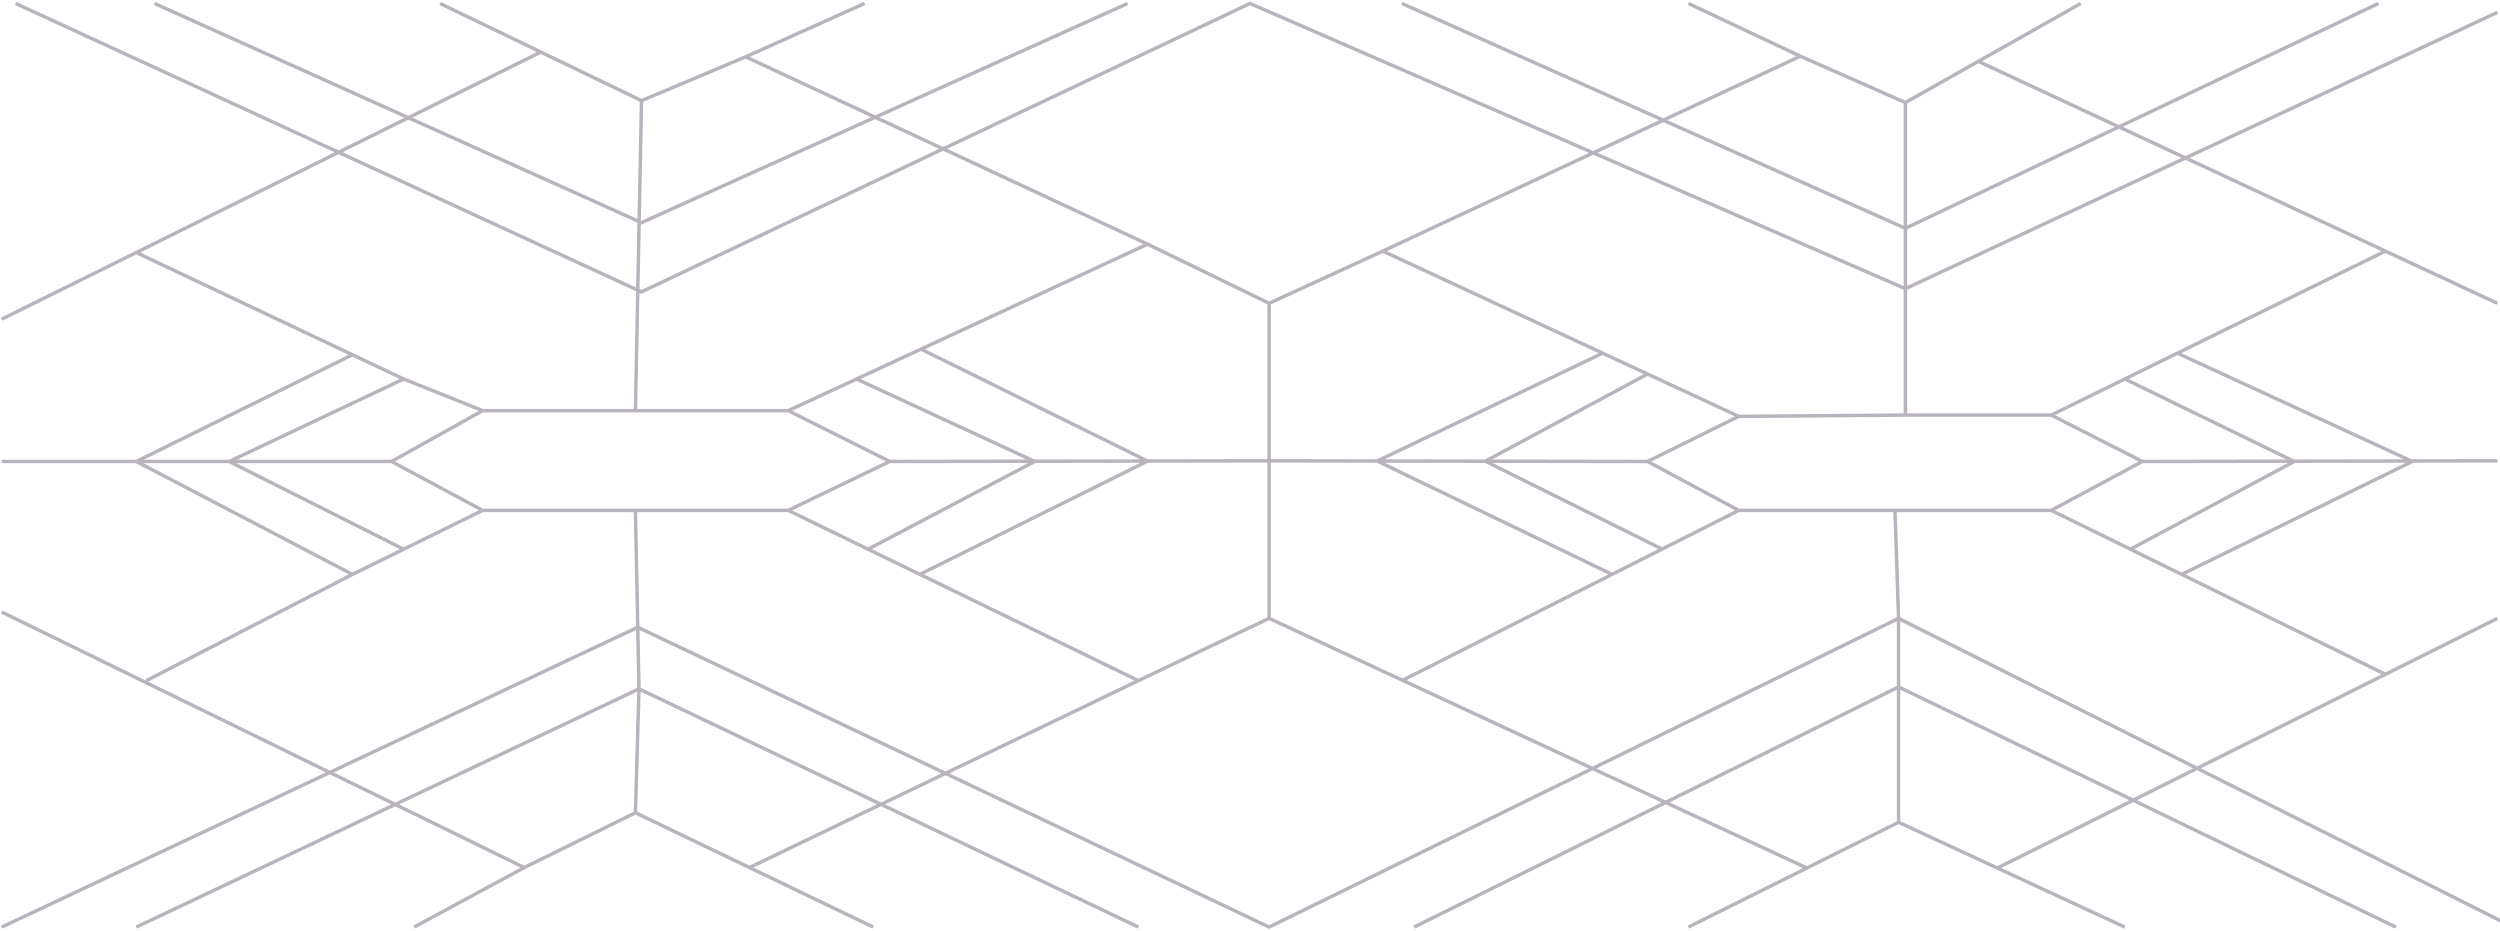
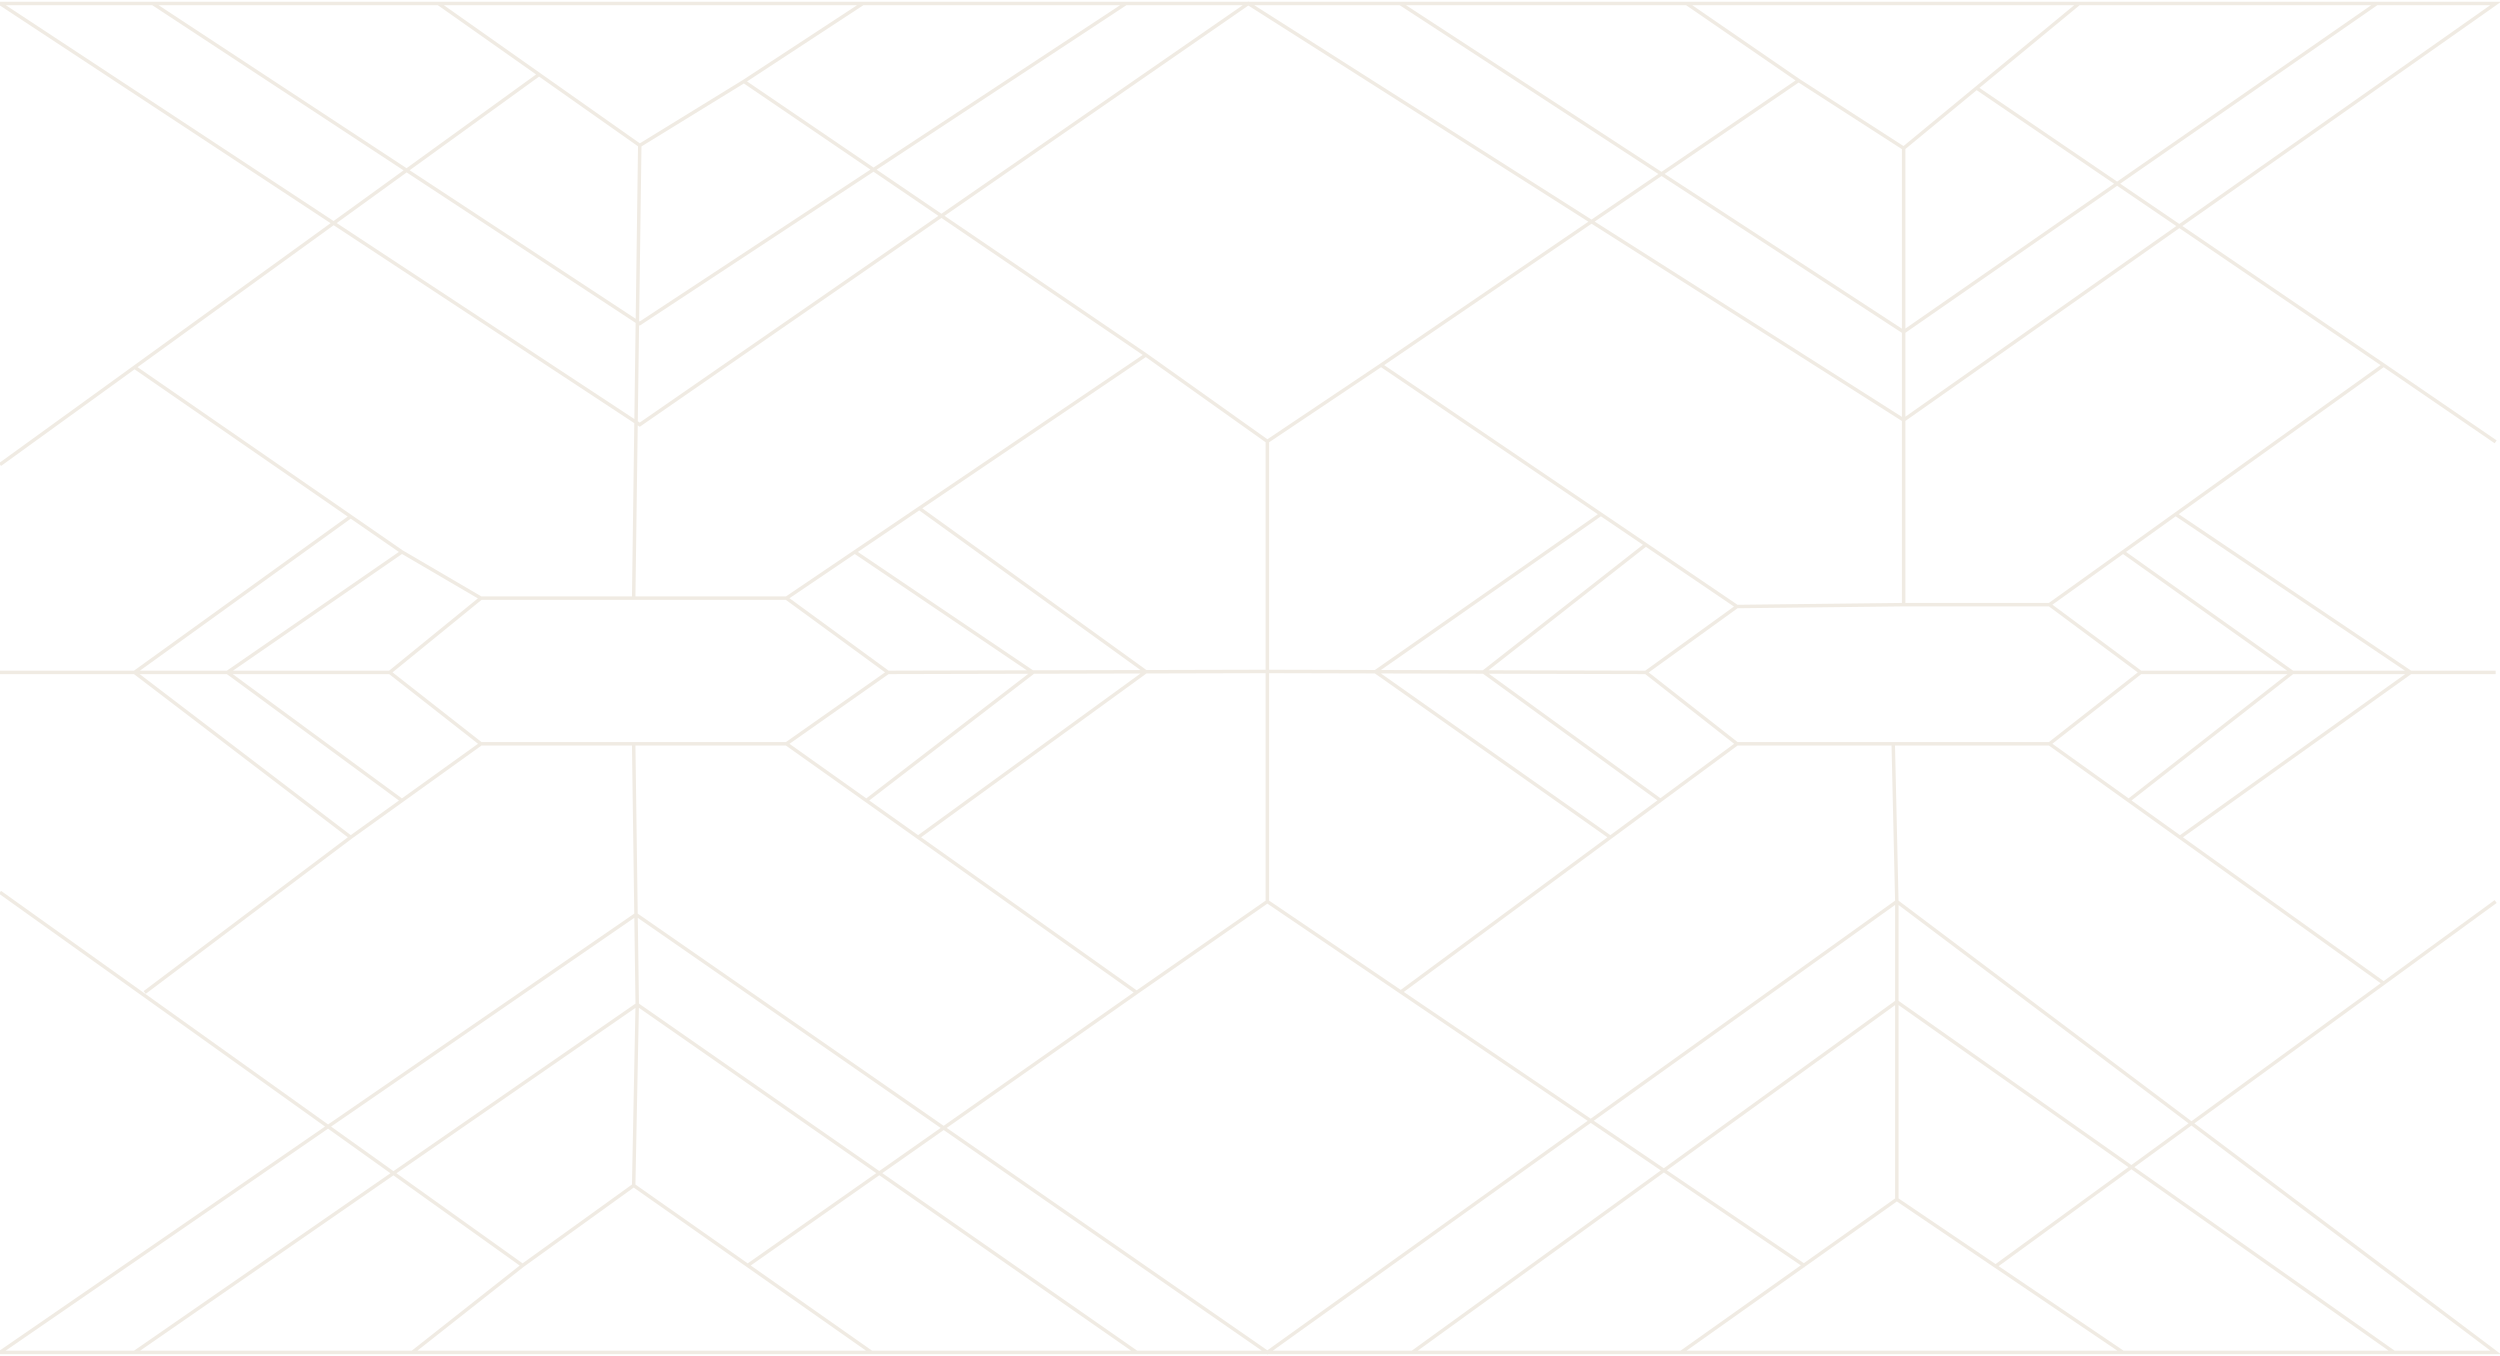
- <svg xmlns="http://www.w3.org/2000/svg" width="1440" height="536" viewBox="0 0 1440 536" fill="none">
-   <path d="M253.5 2L311.5 29.99M369.5 57.981L366 236.534M369.5 57.981L311.5 29.99M369.5 57.981L429.5 32.734M498 2L429.5 32.734M89 2L369.5 128.231L649.5 2M9 2L369.5 168.113L720 2L1097.5 166.283L1438.5 7.122M366 236.534H454M366 236.534H278M454 236.534L512.5 265.805M454 236.534L493.351 218.301M512.5 265.805L454 293.978M512.5 265.805L731 265.439M454 293.978L655.714 392.036M454 293.978H366M278 293.978L225.5 265.805M278 293.978L232.5 316.342M278 293.978H366M225.5 265.805L278 236.534M225.5 265.805H132M278 236.534L232.5 218.301M311.5 29.99L78.5 145.444M1 183.846L78.5 145.444M429.5 32.734L661 140.621M731 174.699L661 140.621M731 174.699V265.439M731 174.699L796.5 144.625M731 356.179L655.714 392.036M731 356.179V265.439M731 356.179L1040.74 499.972M431.678 499.713L655.714 392.036M661 140.621L530.5 201.088M78.5 145.444L203 204.344M1 265.805H78.5M84.33 392.036L203 330.842M232.5 218.301L132 265.805M232.5 218.301L203 204.344M132 265.805L232.5 316.342M132 265.805H78.5M232.5 316.342L203 330.842M203 204.344L78.5 265.805M78.5 265.805L203 330.842M493.351 218.301L596 265.805L500.005 316.342M493.351 218.301L530.5 201.088M530.5 201.088L661 265.556L529.832 330.842M731 265.439L793.25 265.543M1 352.52L302 499.713M302 499.713L238.5 534M302 499.713L366 468.14M366 468.14L368.045 396.792M366 468.14L503 534M366 293.978L367.339 361.301M367.339 361.301L731 534L1093.57 356.179M367.339 361.301L1 534M367.339 361.301L368.045 396.792M78.5 534L368.045 396.792M368.045 396.792L655.714 534M807.5 2L1097.5 131.524L1370 2M972.5 2L1037 32.369M1097.5 59.078L1037 32.369M1097.5 59.078L1139.5 35.343M1097.5 59.078V239.095M1198.5 2L1139.5 35.343M1037 32.369L796.5 144.625M1139.5 35.343L1373.97 144.625M1438.5 174.699L1373.97 144.625M1097.5 239.095H1181.5M1097.5 239.095L1001.5 239.827M1181.5 239.095L1234 265.805M1181.5 239.095L1223.87 218.301M1234 265.805L1181.5 293.978M1234 265.805L1438.5 265.439M1181.5 293.978L1373.97 388.396M1181.5 293.978H1091.5M1001.5 293.978L949 265.805M1001.5 293.978L928.568 330.842M1001.5 293.978H1091.5M949 265.805L1001.5 239.827M949 265.805L855.5 265.648M1001.5 239.827L949 215.446M796.5 144.625L923.111 203.423M1373.97 144.625L1254.18 203.423M949 215.446L855.5 265.648M949 215.446L923.111 203.423M855.5 265.648L957.5 316.342M855.5 265.648L793.25 265.543M807.5 392.036L928.568 330.842M928.568 330.842L793.25 265.543M793.25 265.543L923.111 203.423M1223.87 218.301L1321.5 265.805L1227.09 316.342M1223.87 218.301L1254.18 203.423M1254.18 203.423L1389.5 265.805L1256.65 330.842M1438.5 356.179L1150.5 499.972M1223.87 534L1093.57 473.629M1093.57 473.629L972.5 534M1093.57 473.629V395.695M1091.5 293.978L1093.57 356.179M1093.57 356.179L1441 530.707M1093.57 356.179V395.695M1380 534L1093.57 395.695M1093.57 395.695L814.5 534" stroke="#B8B3BC" stroke-width="2" />
+ <svg xmlns="http://www.w3.org/2000/svg" width="1440" height="781" viewBox="0 0 1440 781" fill="none">
+   <path d="M252.5 2L310.5 42.881M368.5 83.761L365 344.543M368.5 83.761L310.5 42.881M368.5 83.761L428.5 46.889M497 2L428.5 46.889M88 2L368.5 186.364L648.5 2M365 344.543H453M365 344.543H277M453 344.543L511.5 387.294M453 344.543L492.351 317.913M511.5 387.294L453 428.441M511.5 387.294L730 386.759M453 428.441L654.714 571.657M453 428.441H365M277 428.441L224.5 387.294M277 428.441L231.5 461.105M277 428.441H365M224.5 387.294L277 344.543M224.5 387.294H131M277 344.543L231.5 317.913M310.5 42.881L77.5 211.504M0 267.591L77.5 211.504M428.5 46.889L660 204.46M730 254.231L660 204.46M730 254.231V386.759M730 254.231L795.5 210.307M730 519.287L654.714 571.657M730 519.287V386.759M730 519.287L1039.74 729.302M430.678 728.924L654.714 571.657M660 204.46L529.5 292.773M77.5 211.504L202 297.529M0 387.294H77.5M83.33 571.657L202 482.282M231.5 317.913L131 387.294M231.5 317.913L202 297.529M131 387.294L231.5 461.105M131 387.294H77.5M231.5 461.105L202 482.282M202 297.529L77.5 387.294M77.5 387.294L202 482.282M492.351 317.913L595 387.294L499.005 461.105M492.351 317.913L529.5 292.773M529.5 292.773L660 386.93L528.832 482.282M730 386.759L792.25 386.912M0 513.944L301 728.924M301 728.924L237.5 779M301 728.924L365 682.81M365 682.81L367.045 578.605M365 682.81L502 779M365 428.441L366.339 526.769M366.339 526.769L730 779L1092.57 519.287M366.339 526.769L0 779H1437.5L1092.57 519.287M366.339 526.769L367.045 578.605M77.5 779L367.045 578.605M367.045 578.605L654.714 779M806.5 2L1096.5 191.173L1369 2M971.5 2L1036 46.354M1096.5 85.365L1036 46.354M1096.5 85.365L1138.5 50.698M1096.5 85.365V348.283M1197.5 2L1138.5 50.698M1036 46.354L795.5 210.307M1138.5 50.698L1372.97 210.307M1437.5 254.5L1372.97 210.307M1096.5 348.283H1180.5M1096.5 348.283L1000.5 349.352M1180.5 348.283L1233 387.294M1180.5 348.283L1222.87 317.913M1233 387.294L1180.5 428.441M1233 387.294H1437.5M1180.5 428.441L1372.97 566.341M1180.5 428.441H1090.5M1000.5 428.441L948 387.294M1000.5 428.441L927.568 482.282M1000.5 428.441H1090.5M948 387.294L1000.5 349.352M948 387.294L854.5 387.064M1000.5 349.352L948 313.743M795.5 210.307L922.111 296.183M1372.97 210.307L1253.18 296.183M948 313.743L854.5 387.064M948 313.743L922.111 296.183M854.5 387.064L956.5 461.105M854.5 387.064L792.25 386.912M806.5 571.657L927.568 482.282M927.568 482.282L792.25 386.912M792.25 386.912L922.111 296.183M1222.87 317.913L1320.5 387.294L1226.09 461.105M1222.87 317.913L1253.18 296.183M1253.18 296.183L1388.5 387.294L1255.65 482.282M1437.5 519.287L1149.5 729.302M1222.87 779L1092.57 690.826M1092.57 690.826L968.276 779M1092.57 690.826V577.001M1090.5 428.441L1092.57 519.287M1092.57 519.287V577.001M1379 779L1092.57 577.001M1092.57 577.001L813.5 779M0 2L368.5 244.612L719 2L1096.5 241.94L1437.5 2H0Z" stroke="#F0EBE3" stroke-width="2" />
</svg>
